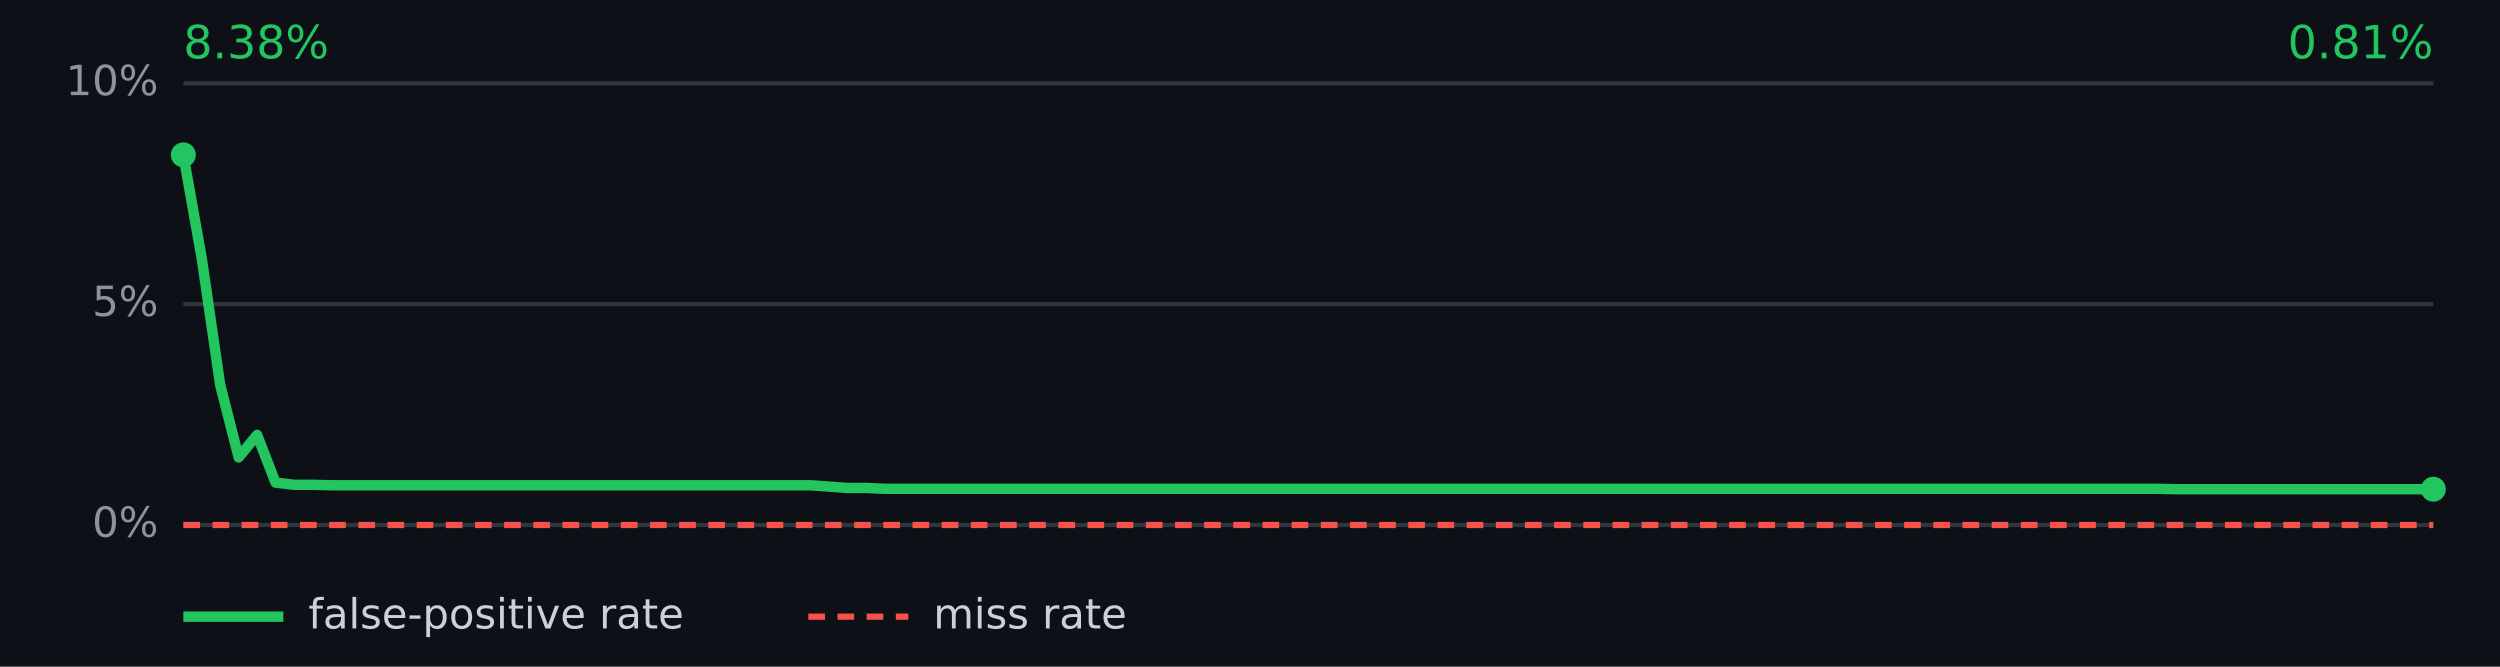
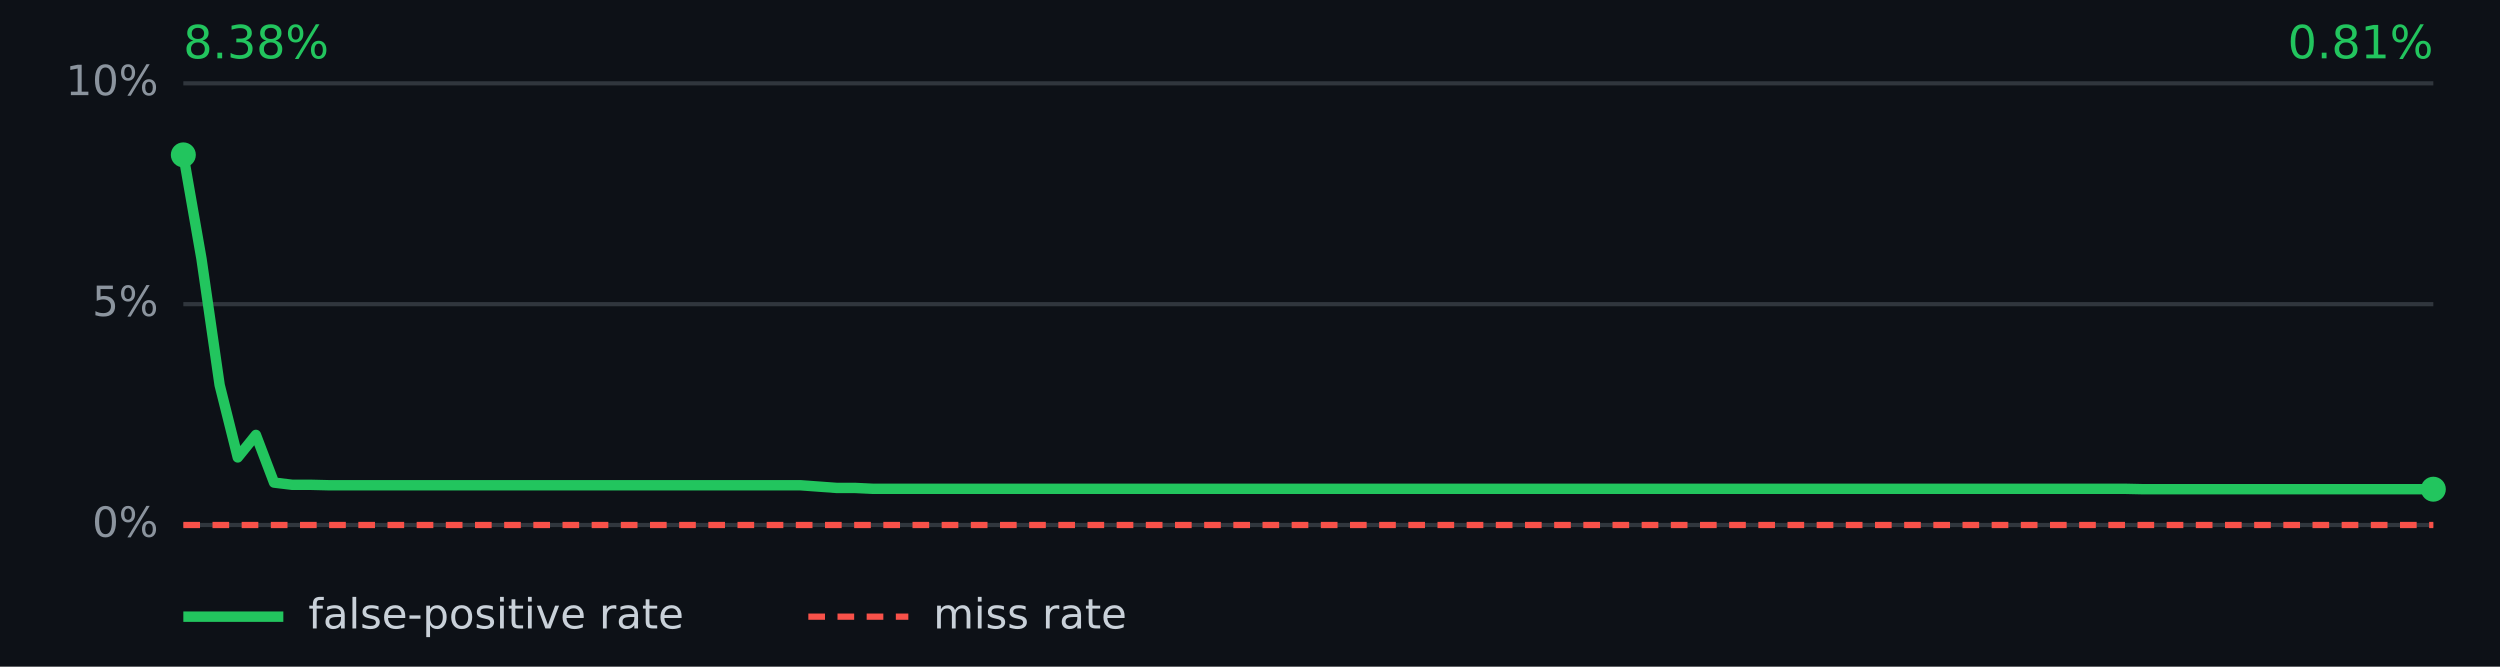
<svg xmlns="http://www.w3.org/2000/svg" width="600" height="160" role="img" aria-label="false-positive rate trend: 8.38% to 0.81%">
  <rect width="100%" height="160" fill="#0d1117" />
  <line x1="44" y1="20.00" x2="584" y2="20.00" stroke="#30363d" stroke-width="1" />
  <text x="38" y="20.00" font-family="Verdana,Geneva,DejaVu Sans,sans-serif" font-size="10" fill="#8b949e" text-anchor="end" dominant-baseline="middle">10%</text>
  <line x1="44" y1="73.00" x2="584" y2="73.00" stroke="#30363d" stroke-width="1" />
  <text x="38" y="73.00" font-family="Verdana,Geneva,DejaVu Sans,sans-serif" font-size="10" fill="#8b949e" text-anchor="end" dominant-baseline="middle">5%</text>
  <line x1="44" y1="126.00" x2="584" y2="126.00" stroke="#30363d" stroke-width="1" />
  <text x="38" y="126.00" font-family="Verdana,Geneva,DejaVu Sans,sans-serif" font-size="10" fill="#8b949e" text-anchor="end" dominant-baseline="middle">0%</text>
-   <polyline points="44.00,126.00 48.74,126.00 53.47,126.00 58.21,126.00 62.95,126.00 67.68,126.00 72.42,126.00 77.16,126.00 81.89,126.00 86.63,126.00 91.37,126.00 96.11,126.00 100.84,126.00 105.58,126.00 110.32,126.00 115.05,126.00 119.79,126.00 124.53,126.00 129.26,126.00 134.00,126.00 138.74,126.00 143.47,126.00 148.21,126.00 152.95,126.00 157.68,126.00 162.42,126.00 167.16,126.00 171.89,126.00 176.63,126.00 181.37,126.00 186.11,126.00 190.84,126.00 195.58,126.00 200.32,126.00 205.05,126.00 209.79,126.00 214.53,126.00 219.26,126.00 224.00,126.00 228.74,126.00 233.47,126.00 238.21,126.00 242.95,126.00 247.68,126.00 252.42,126.00 257.16,126.00 261.89,126.00 266.63,126.00 271.37,126.00 276.11,126.00 280.84,126.00 285.58,126.00 290.32,126.00 295.05,126.00 299.79,126.00 304.53,126.00 309.26,126.00 314.00,126.00 318.74,126.00 323.47,126.00 328.21,126.00 332.95,126.00 337.68,126.00 342.42,126.00 347.16,126.00 351.89,126.00 356.63,126.00 361.37,126.00 366.11,126.00 370.84,126.00 375.58,126.00 380.32,126.00 385.05,126.00 389.79,126.00 394.53,126.00 399.26,126.00 404.00,126.00 408.74,126.00 413.47,126.00 418.21,126.00 422.95,126.00 427.68,126.00 432.42,126.00 437.16,126.00 441.89,126.00 446.63,126.00 451.37,126.00 456.11,126.00 460.84,126.00 465.58,126.00 470.32,126.00 475.05,126.00 479.79,126.00 484.53,126.00 489.26,126.00 494.00,126.00 498.74,126.00 503.47,126.00 508.21,126.00 512.95,126.00 517.68,126.00 522.42,126.00 527.16,126.00 531.89,126.00 536.63,126.00 541.37,126.00 546.11,126.00 550.84,126.00 555.58,126.00 560.32,126.00 565.05,126.00 569.79,126.00 574.53,126.00 579.26,126.00 584.00,126.00" fill="none" stroke="#f85149" stroke-width="1.5" stroke-dasharray="4,3" />
-   <polyline points="44.00,37.17 48.43,62.08 52.85,92.40 57.28,109.78 61.70,104.38 66.13,115.82 70.56,116.35 74.98,116.35 79.41,116.46 83.84,116.46 88.26,116.46 92.69,116.46 97.11,116.46 101.54,116.46 105.97,116.46 110.39,116.46 114.82,116.46 119.25,116.46 123.67,116.46 128.10,116.46 132.52,116.46 136.95,116.46 141.38,116.46 145.80,116.46 150.23,116.46 154.66,116.46 159.08,116.46 163.51,116.46 167.93,116.46 172.36,116.46 176.79,116.46 181.21,116.46 185.64,116.46 190.07,116.46 194.49,116.46 198.92,116.78 203.34,117.10 207.77,117.10 212.20,117.31 216.62,117.31 221.05,117.31 225.48,117.31 229.90,117.31 234.33,117.31 238.75,117.31 243.18,117.31 247.61,117.31 252.03,117.31 256.46,117.31 260.89,117.31 265.31,117.31 269.74,117.31 274.16,117.31 278.59,117.31 283.02,117.31 287.44,117.31 291.87,117.31 296.30,117.31 300.72,117.31 305.15,117.31 309.57,117.31 314.00,117.31 318.43,117.31 322.85,117.31 327.28,117.31 331.70,117.31 336.13,117.31 340.56,117.31 344.98,117.31 349.41,117.31 353.84,117.31 358.26,117.31 362.69,117.31 367.11,117.31 371.54,117.31 375.97,117.31 380.39,117.31 384.82,117.31 389.25,117.31 393.67,117.31 398.10,117.31 402.52,117.31 406.95,117.31 411.38,117.31 415.80,117.31 420.23,117.31 424.66,117.31 429.08,117.31 433.51,117.31 437.93,117.31 442.36,117.31 446.79,117.31 451.21,117.31 455.64,117.31 460.07,117.31 464.49,117.31 468.92,117.31 473.34,117.31 477.77,117.31 482.20,117.31 486.62,117.31 491.05,117.31 495.48,117.31 499.90,117.31 504.33,117.31 508.75,117.31 513.18,117.31 517.61,117.31 522.03,117.41 526.46,117.41 530.89,117.41 535.31,117.41 539.74,117.41 544.16,117.41 548.59,117.41 553.02,117.41 557.44,117.41 561.87,117.41 566.30,117.41 570.72,117.41 575.15,117.41 579.57,117.41 584.00,117.41" fill="none" stroke="#22c55e" stroke-width="2.5" stroke-linejoin="round" />
+   <polyline points="44.00,126.00 48.66,126.00 53.31,126.00 57.97,126.00 62.62,126.00 67.28,126.00 71.93,126.00 76.59,126.00 81.24,126.00 85.90,126.00 90.55,126.00 95.21,126.00 99.86,126.00 104.52,126.00 109.17,126.00 113.83,126.00 118.48,126.00 123.14,126.00 127.79,126.00 132.45,126.00 137.10,126.00 141.76,126.00 146.41,126.00 151.07,126.00 155.72,126.00 160.38,126.00 165.03,126.00 169.69,126.00 174.34,126.00 179.00,126.00 183.66,126.00 188.31,126.00 192.97,126.00 197.62,126.00 202.28,126.00 206.93,126.00 211.59,126.00 216.24,126.00 220.90,126.00 225.55,126.00 230.21,126.00 234.86,126.00 239.52,126.00 244.17,126.00 248.83,126.00 253.48,126.00 258.14,126.00 262.79,126.00 267.45,126.00 272.10,126.00 276.76,126.00 281.41,126.00 286.07,126.00 290.72,126.00 295.38,126.00 300.03,126.00 304.69,126.00 309.34,126.00 314.00,126.00 318.66,126.00 323.31,126.00 327.97,126.00 332.62,126.00 337.28,126.00 341.93,126.00 346.59,126.00 351.24,126.00 355.90,126.00 360.55,126.00 365.21,126.00 369.86,126.00 374.52,126.00 379.17,126.00 383.83,126.00 388.48,126.00 393.14,126.00 397.79,126.00 402.45,126.00 407.10,126.00 411.76,126.00 416.41,126.00 421.07,126.00 425.72,126.00 430.38,126.00 435.03,126.00 439.69,126.00 444.34,126.00 449.00,126.00 453.66,126.00 458.31,126.00 462.97,126.00 467.62,126.00 472.28,126.00 476.93,126.00 481.59,126.00 486.24,126.00 490.90,126.00 495.55,126.00 500.21,126.00 504.86,126.00 509.52,126.00 514.17,126.00 518.83,126.00 523.48,126.00 528.14,126.00 532.79,126.00 537.45,126.00 542.10,126.00 546.76,126.00 551.41,126.00 556.07,126.00 560.72,126.00 565.38,126.00 570.03,126.00 574.69,126.00 579.34,126.00 584.00,126.00" fill="none" stroke="#f85149" stroke-width="1.5" stroke-dasharray="4,3" />
+   <polyline points="44.00,37.17 48.35,62.08 52.71,92.40 57.06,109.78 61.42,104.38 65.77,115.82 70.13,116.35 74.48,116.35 78.84,116.46 83.19,116.46 87.55,116.46 91.90,116.46 96.26,116.46 100.61,116.46 104.97,116.46 109.32,116.46 113.68,116.46 118.03,116.46 122.39,116.46 126.74,116.46 131.10,116.46 135.45,116.46 139.81,116.46 144.16,116.46 148.52,116.46 152.87,116.46 157.23,116.46 161.58,116.46 165.94,116.46 170.29,116.46 174.65,116.46 179.00,116.46 183.35,116.46 187.71,116.46 192.06,116.46 196.42,116.78 200.77,117.10 205.13,117.10 209.48,117.31 213.84,117.31 218.19,117.31 222.55,117.31 226.90,117.31 231.26,117.31 235.61,117.31 239.97,117.31 244.32,117.31 248.68,117.31 253.03,117.31 257.39,117.31 261.74,117.31 266.10,117.31 270.45,117.31 274.81,117.31 279.16,117.31 283.52,117.31 287.87,117.31 292.23,117.31 296.58,117.31 300.94,117.31 305.29,117.31 309.65,117.31 314.00,117.31 318.35,117.31 322.71,117.31 327.06,117.31 331.42,117.31 335.77,117.31 340.13,117.31 344.48,117.31 348.84,117.31 353.19,117.31 357.55,117.31 361.90,117.31 366.26,117.31 370.61,117.31 374.97,117.31 379.32,117.31 383.68,117.31 388.03,117.31 392.39,117.31 396.74,117.31 401.10,117.31 405.45,117.31 409.81,117.31 414.16,117.31 418.52,117.31 422.87,117.31 427.23,117.31 431.58,117.31 435.94,117.31 440.29,117.31 444.65,117.31 449.00,117.31 453.35,117.31 457.71,117.31 462.06,117.31 466.42,117.31 470.77,117.31 475.13,117.31 479.48,117.31 483.84,117.31 488.19,117.31 492.55,117.31 496.90,117.31 501.26,117.31 505.61,117.31 509.97,117.31 514.32,117.41 518.68,117.41 523.03,117.41 527.39,117.41 531.74,117.41 536.10,117.41 540.45,117.41 544.81,117.41 549.16,117.41 553.52,117.41 557.87,117.41 562.23,117.41 566.58,117.41 570.94,117.41 575.29,117.41 579.65,117.41 584.00,117.41" fill="none" stroke="#22c55e" stroke-width="2.5" stroke-linejoin="round" />
  <circle cx="44.00" cy="37.17" r="3" fill="#22c55e" />
  <circle cx="584.00" cy="117.41" r="3" fill="#22c55e" />
  <text x="44.00" y="14" font-family="Verdana,Geneva,DejaVu Sans,sans-serif" font-size="11" fill="#22c55e" text-anchor="start">8.38%</text>
  <text x="584.00" y="14" font-family="Verdana,Geneva,DejaVu Sans,sans-serif" font-size="11" fill="#22c55e" text-anchor="end">0.81%</text>
  <line x1="44" y1="148" x2="68" y2="148" stroke="#22c55e" stroke-width="2.5" />
  <text x="74" y="148" font-family="Verdana,Geneva,DejaVu Sans,sans-serif" font-size="10" fill="#c9d1d9" dominant-baseline="middle">false-positive rate</text>
  <line x1="194" y1="148" x2="218" y2="148" stroke="#f85149" stroke-width="1.5" stroke-dasharray="4,3" />
  <text x="224" y="148" font-family="Verdana,Geneva,DejaVu Sans,sans-serif" font-size="10" fill="#c9d1d9" dominant-baseline="middle">miss rate</text>
</svg>
